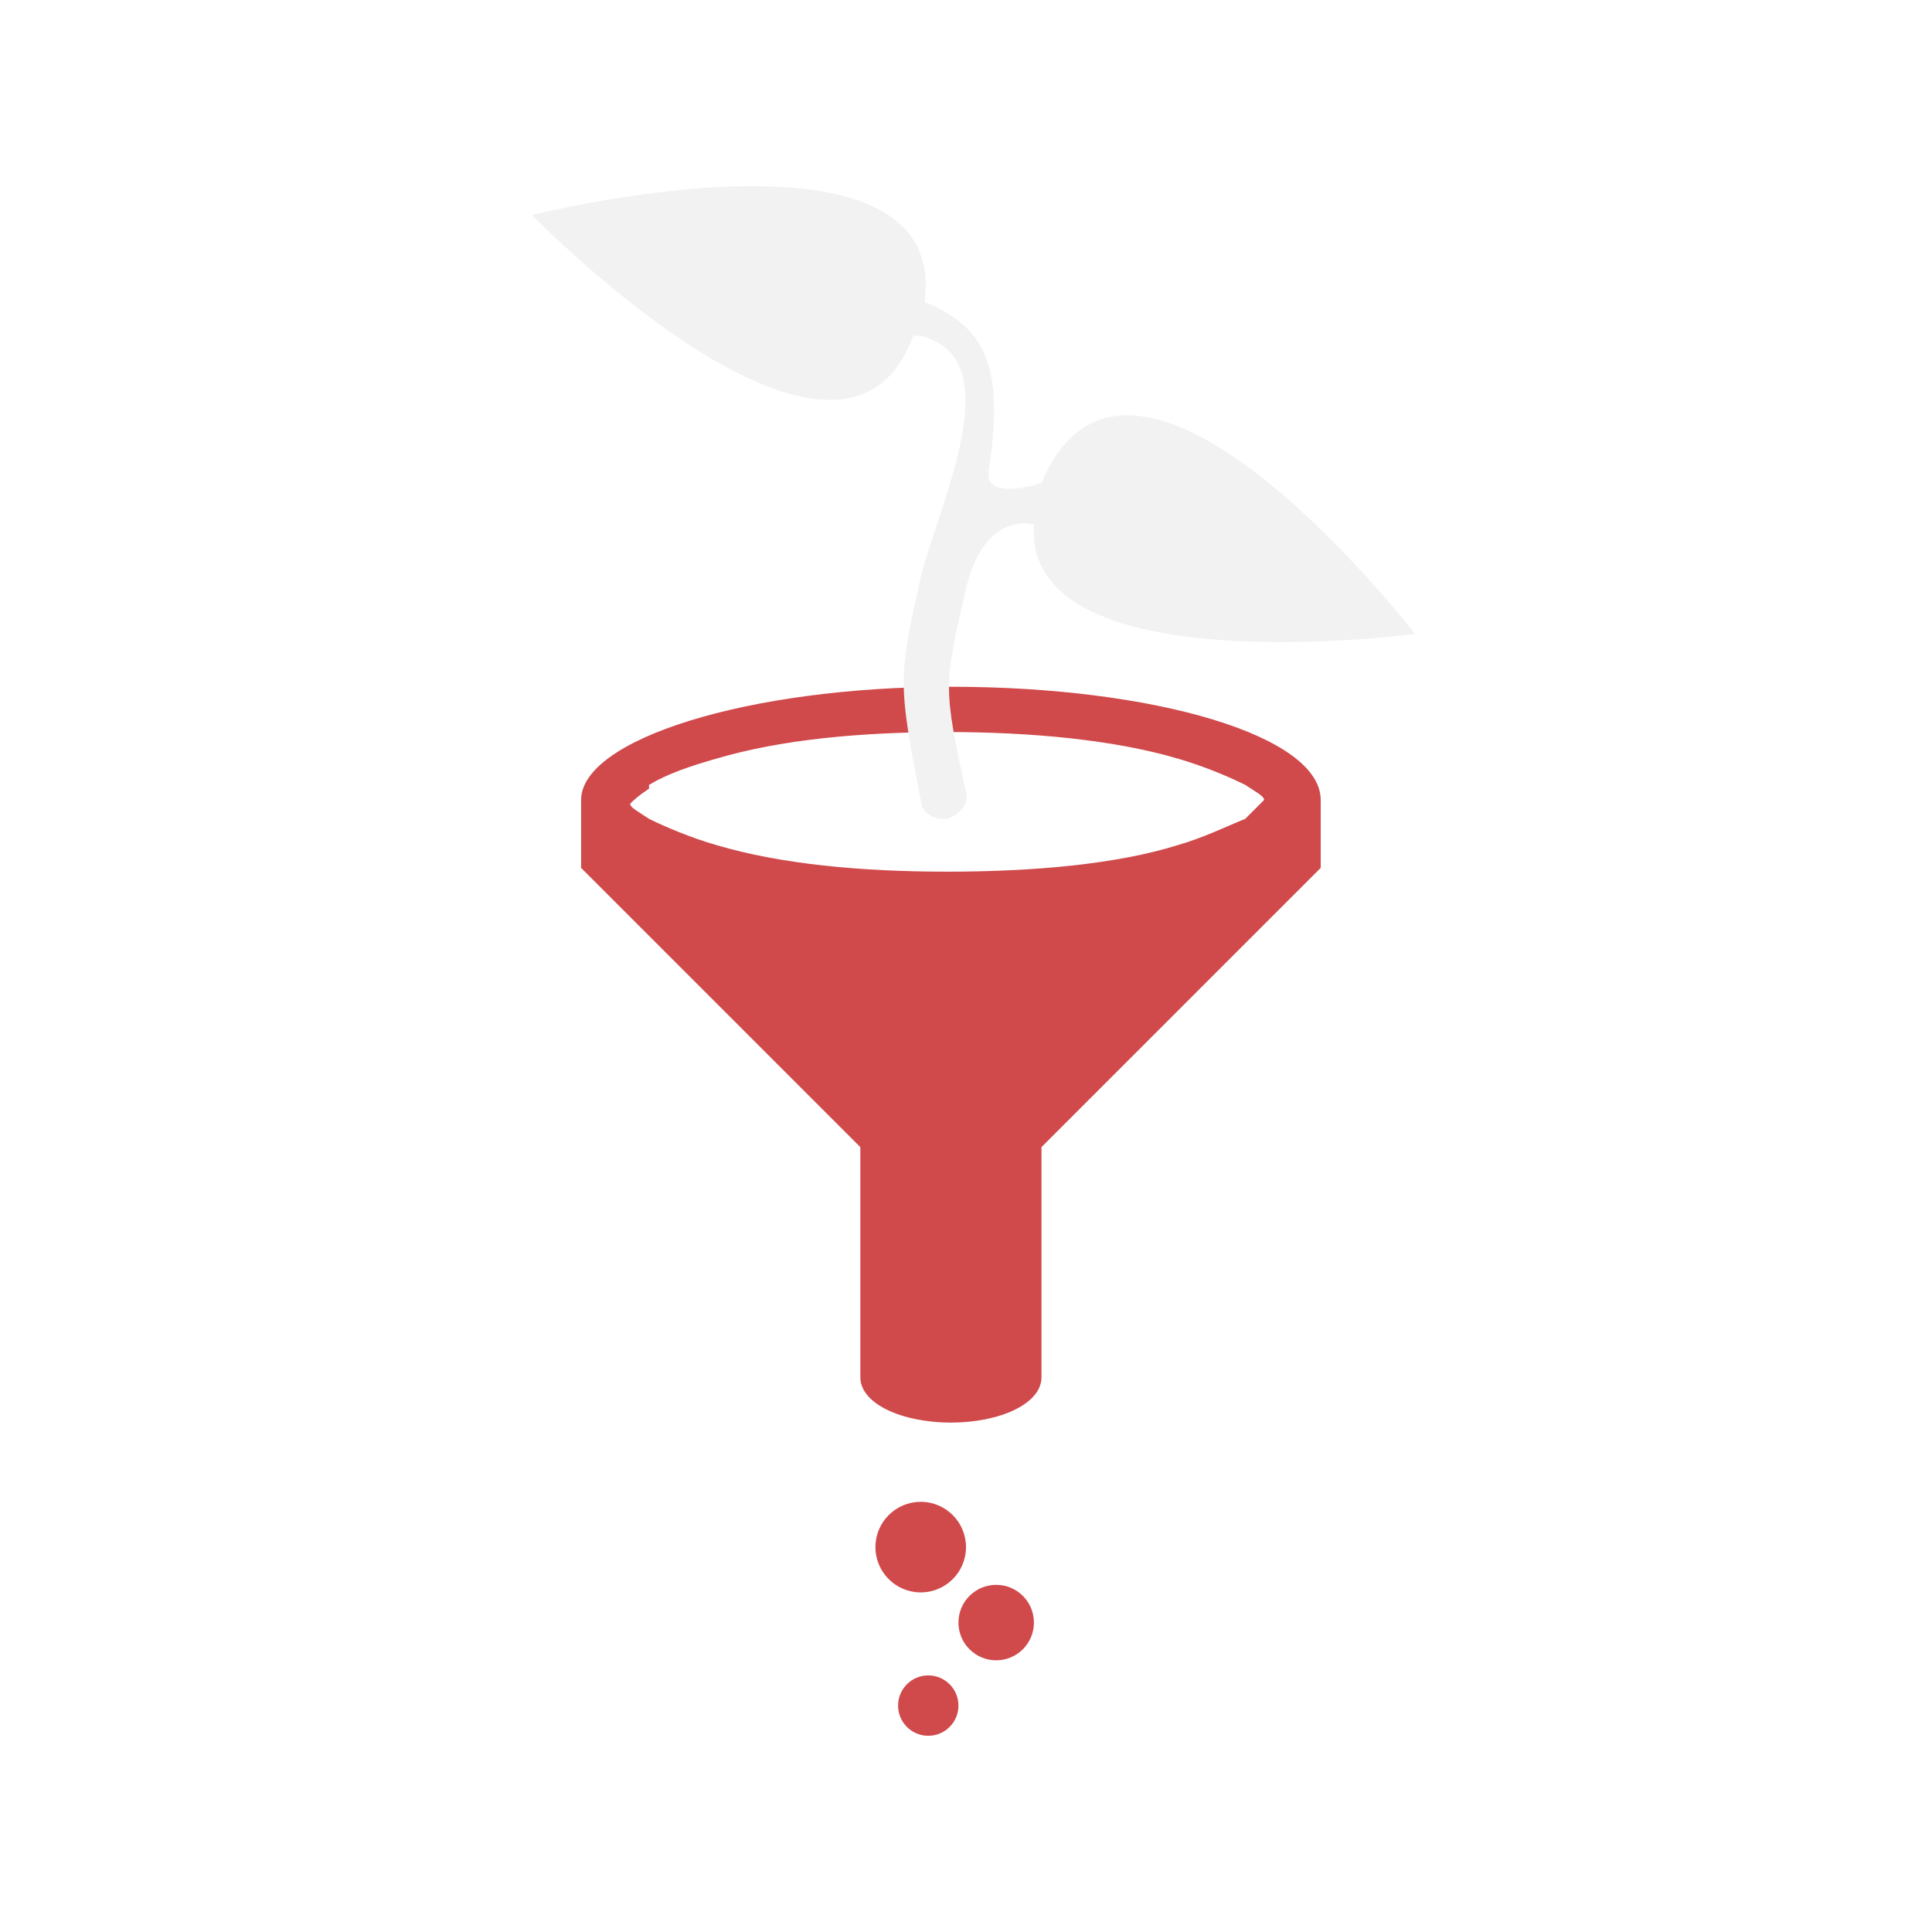
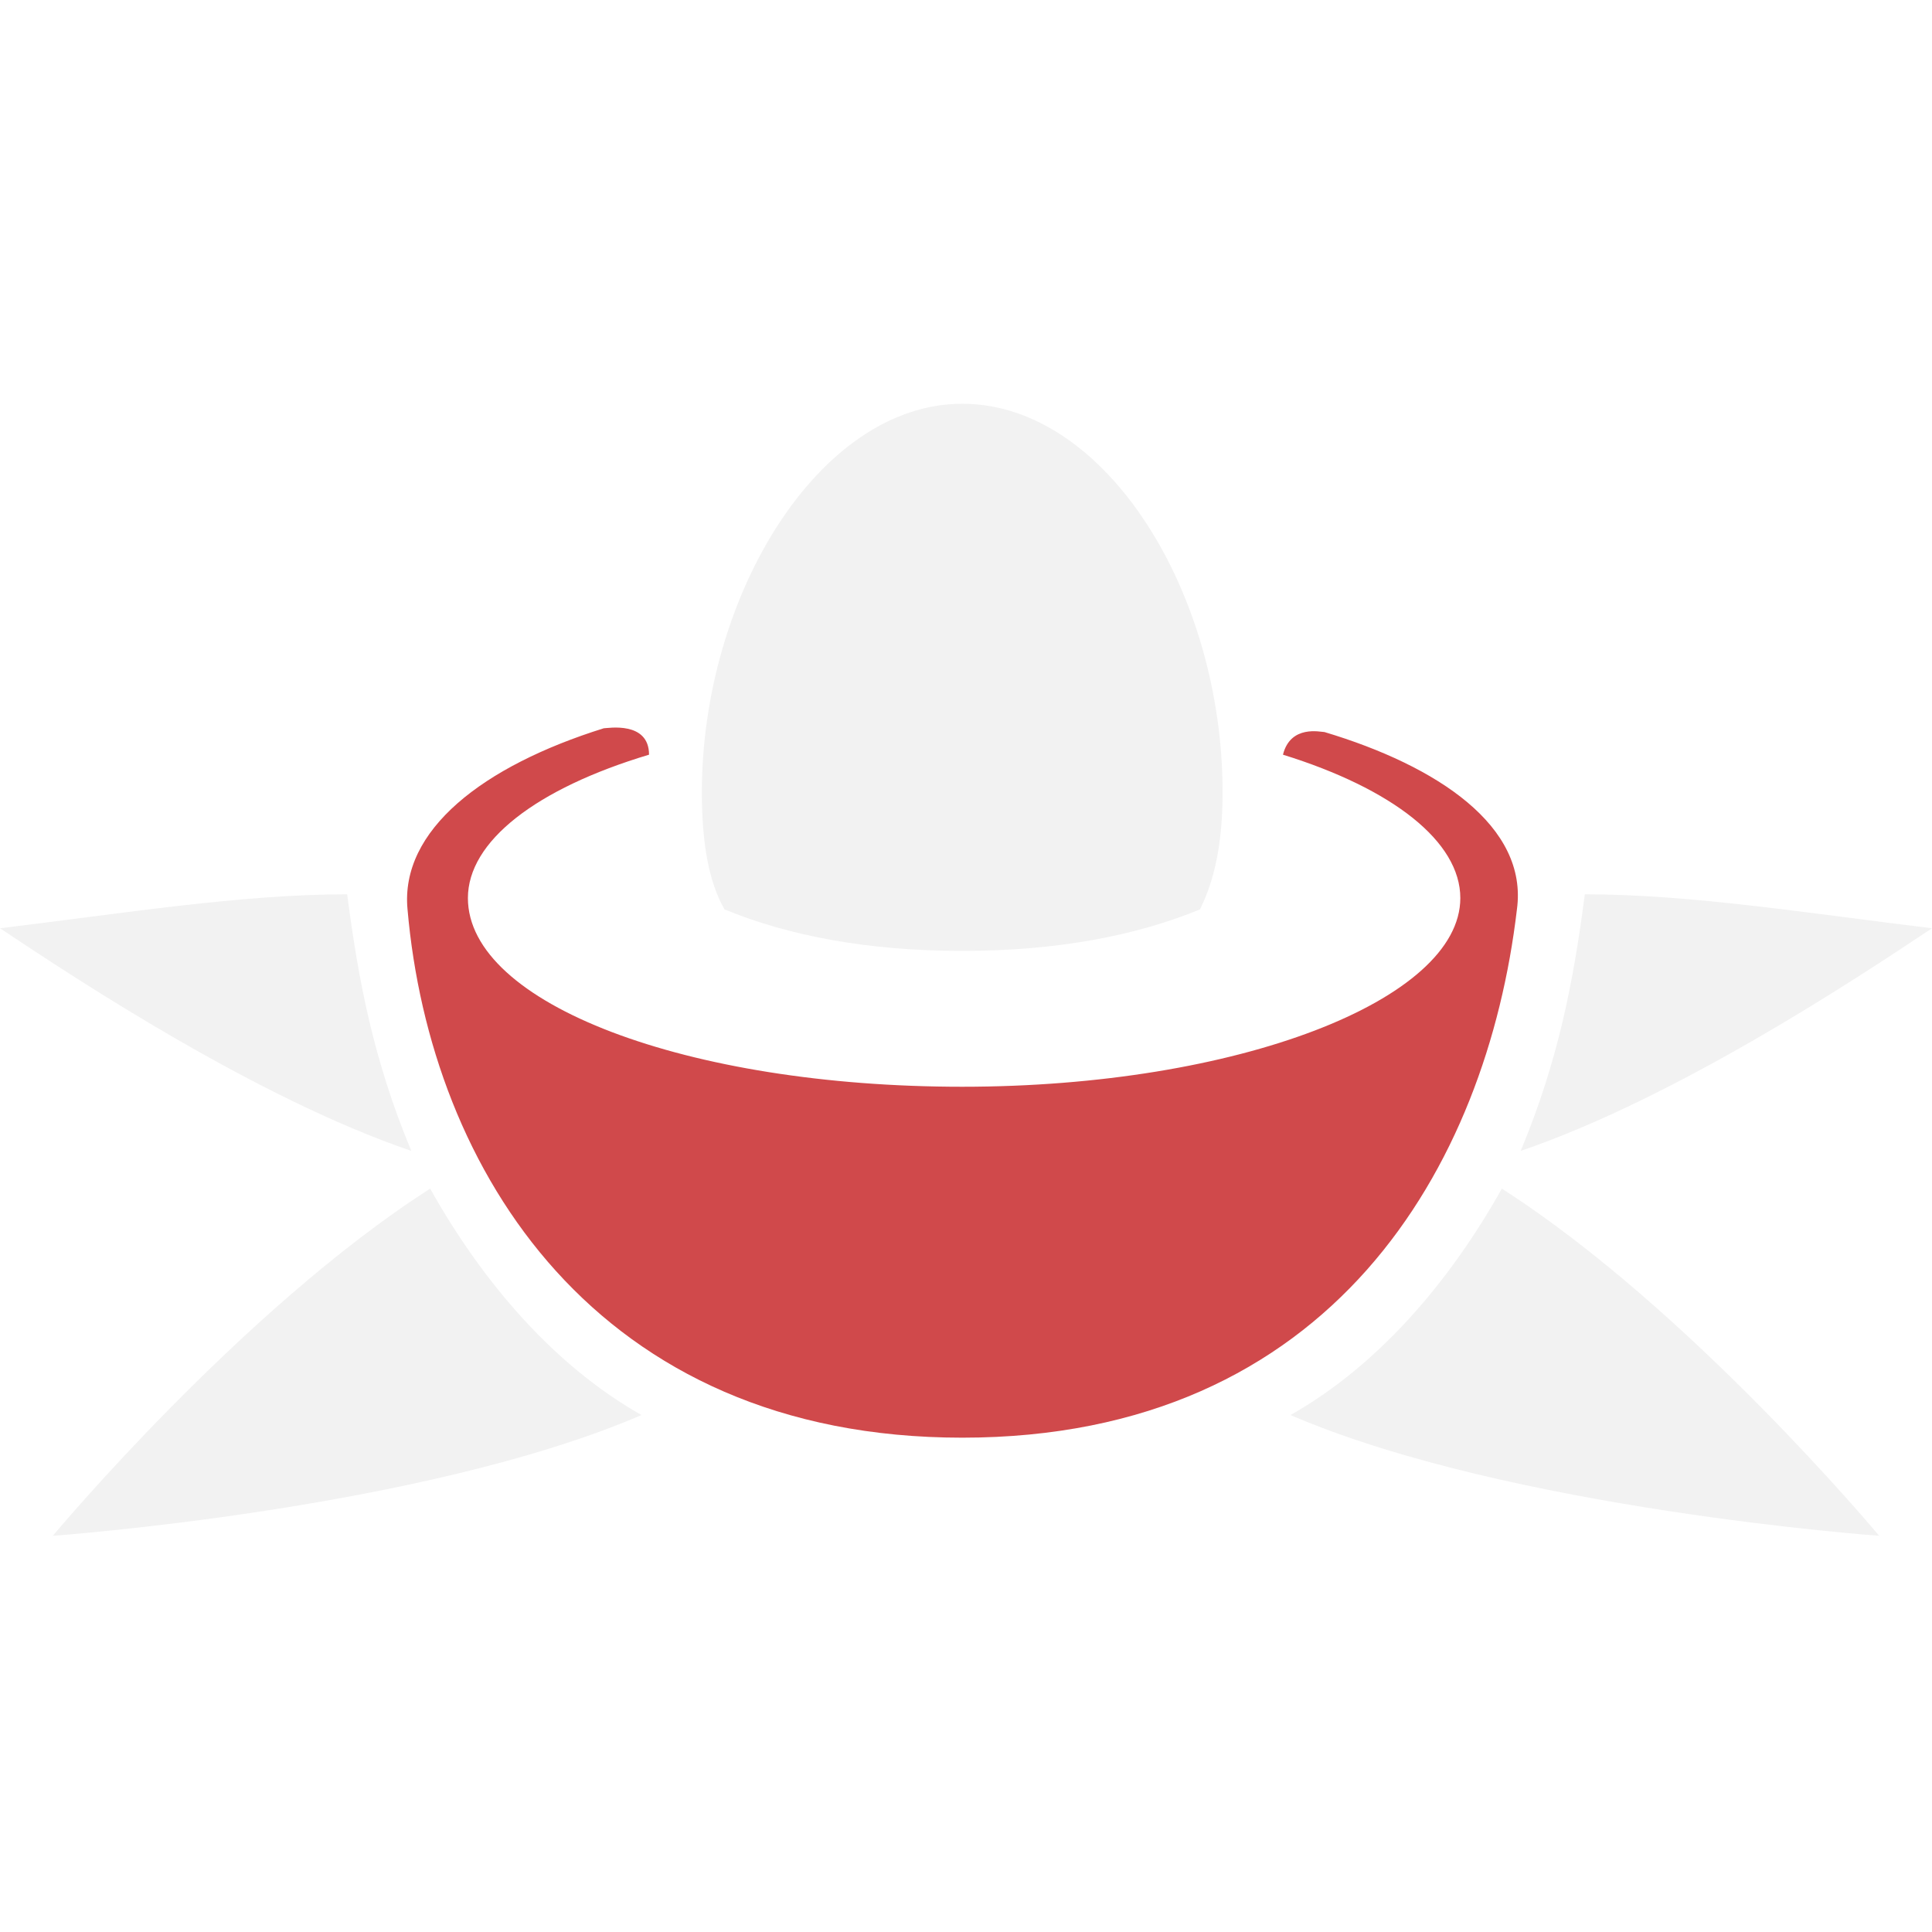
<svg xmlns="http://www.w3.org/2000/svg" xml:space="preserve" height="512" width="512" version="1.1" y="0px" x="0px" viewBox="0 0 512 512">
-   <path d="m252 182c-54 0-98 14-98 30v18l74 74v61c0 7 11 12 24 12s24-5 24-12v-61l74-74v-18c0-17-44-30-98-30zm-80 26c5-3 11-5 18-7 17-5 38-7 61-7 22 0 44 2 61 7 7 2 14 5 18 7 3.023 2 5 3 5 4-1 1-2 2-5 5-5 2-11 5-18 7-16 5-38 7-61 7s-44-2-61-7c-7-2-14-5-18-7-3-2-5-3-5-4 1-1 2-2 5-4z" fill="#d0494b" />
-   <path fill="#f2f2f2" d="m244 89c24 6 5 44 0 64-6 27-6 28 0 59 0 3 3 5 6 5h1c3-1 6-4 5-7-6-28-6-28 0-54 5-21 18-17 18-17-3 43 101 29 101 29s-75-97-99-40c0 0-15 5-14-3 4-27 0-38-17-45 7-51-104-23-104-23s82 84 101 32z" />
-   <g fill="#d0494b">
-     <circle cy="410" cx="244" r="12" />
-     <circle cy="430" cx="264" r="10" />
-     <circle cy="452" cx="246" r="8" />
-   </g>
+   <path d="m512 246c-33-4-64-9-92-9-3 23-7 44-17 68 41-14 88-45 109-59z" fill="#f2f2f2" />
+   <path d="m0 246c33-4 64-9 92-9 3 23 7 44 17 68-41-14-88-45-109-59z" fill="#f2f2f2" />
+   <path d="m114 315c14 25 33 47 56 60-58 25-156 32-156 32s50-60 100-92z" fill="#f2f2f2" />
+   <path d="m398 315c-14 25-33 47-56 60 58 25 156 32 156 32s-50-60-100-92z" fill="#f2f2f2" />
+   <path d="m402 241c3-22-21-38-51-47-1-0-9-2-11 6 29 9 47 23 47 38 0 27-59 50-132 50-73 0-131-22-131-50 0-15 18-29 48-38v-0c0-9-11-7-12-7-32 10-54 27-52 48 6 69 50 140 147 140 98 0 139-72 147-140z" fill="#d0494b" />
+   <path d="m255 252c25 0 46-4 63-11 4-8 6-18 6-31 0-53-31-103-69-103s-69 51-69 103c0 14 2 24 6 31 17 7 38 11 63 11z" fill="#f2f2f2" />
</svg>
